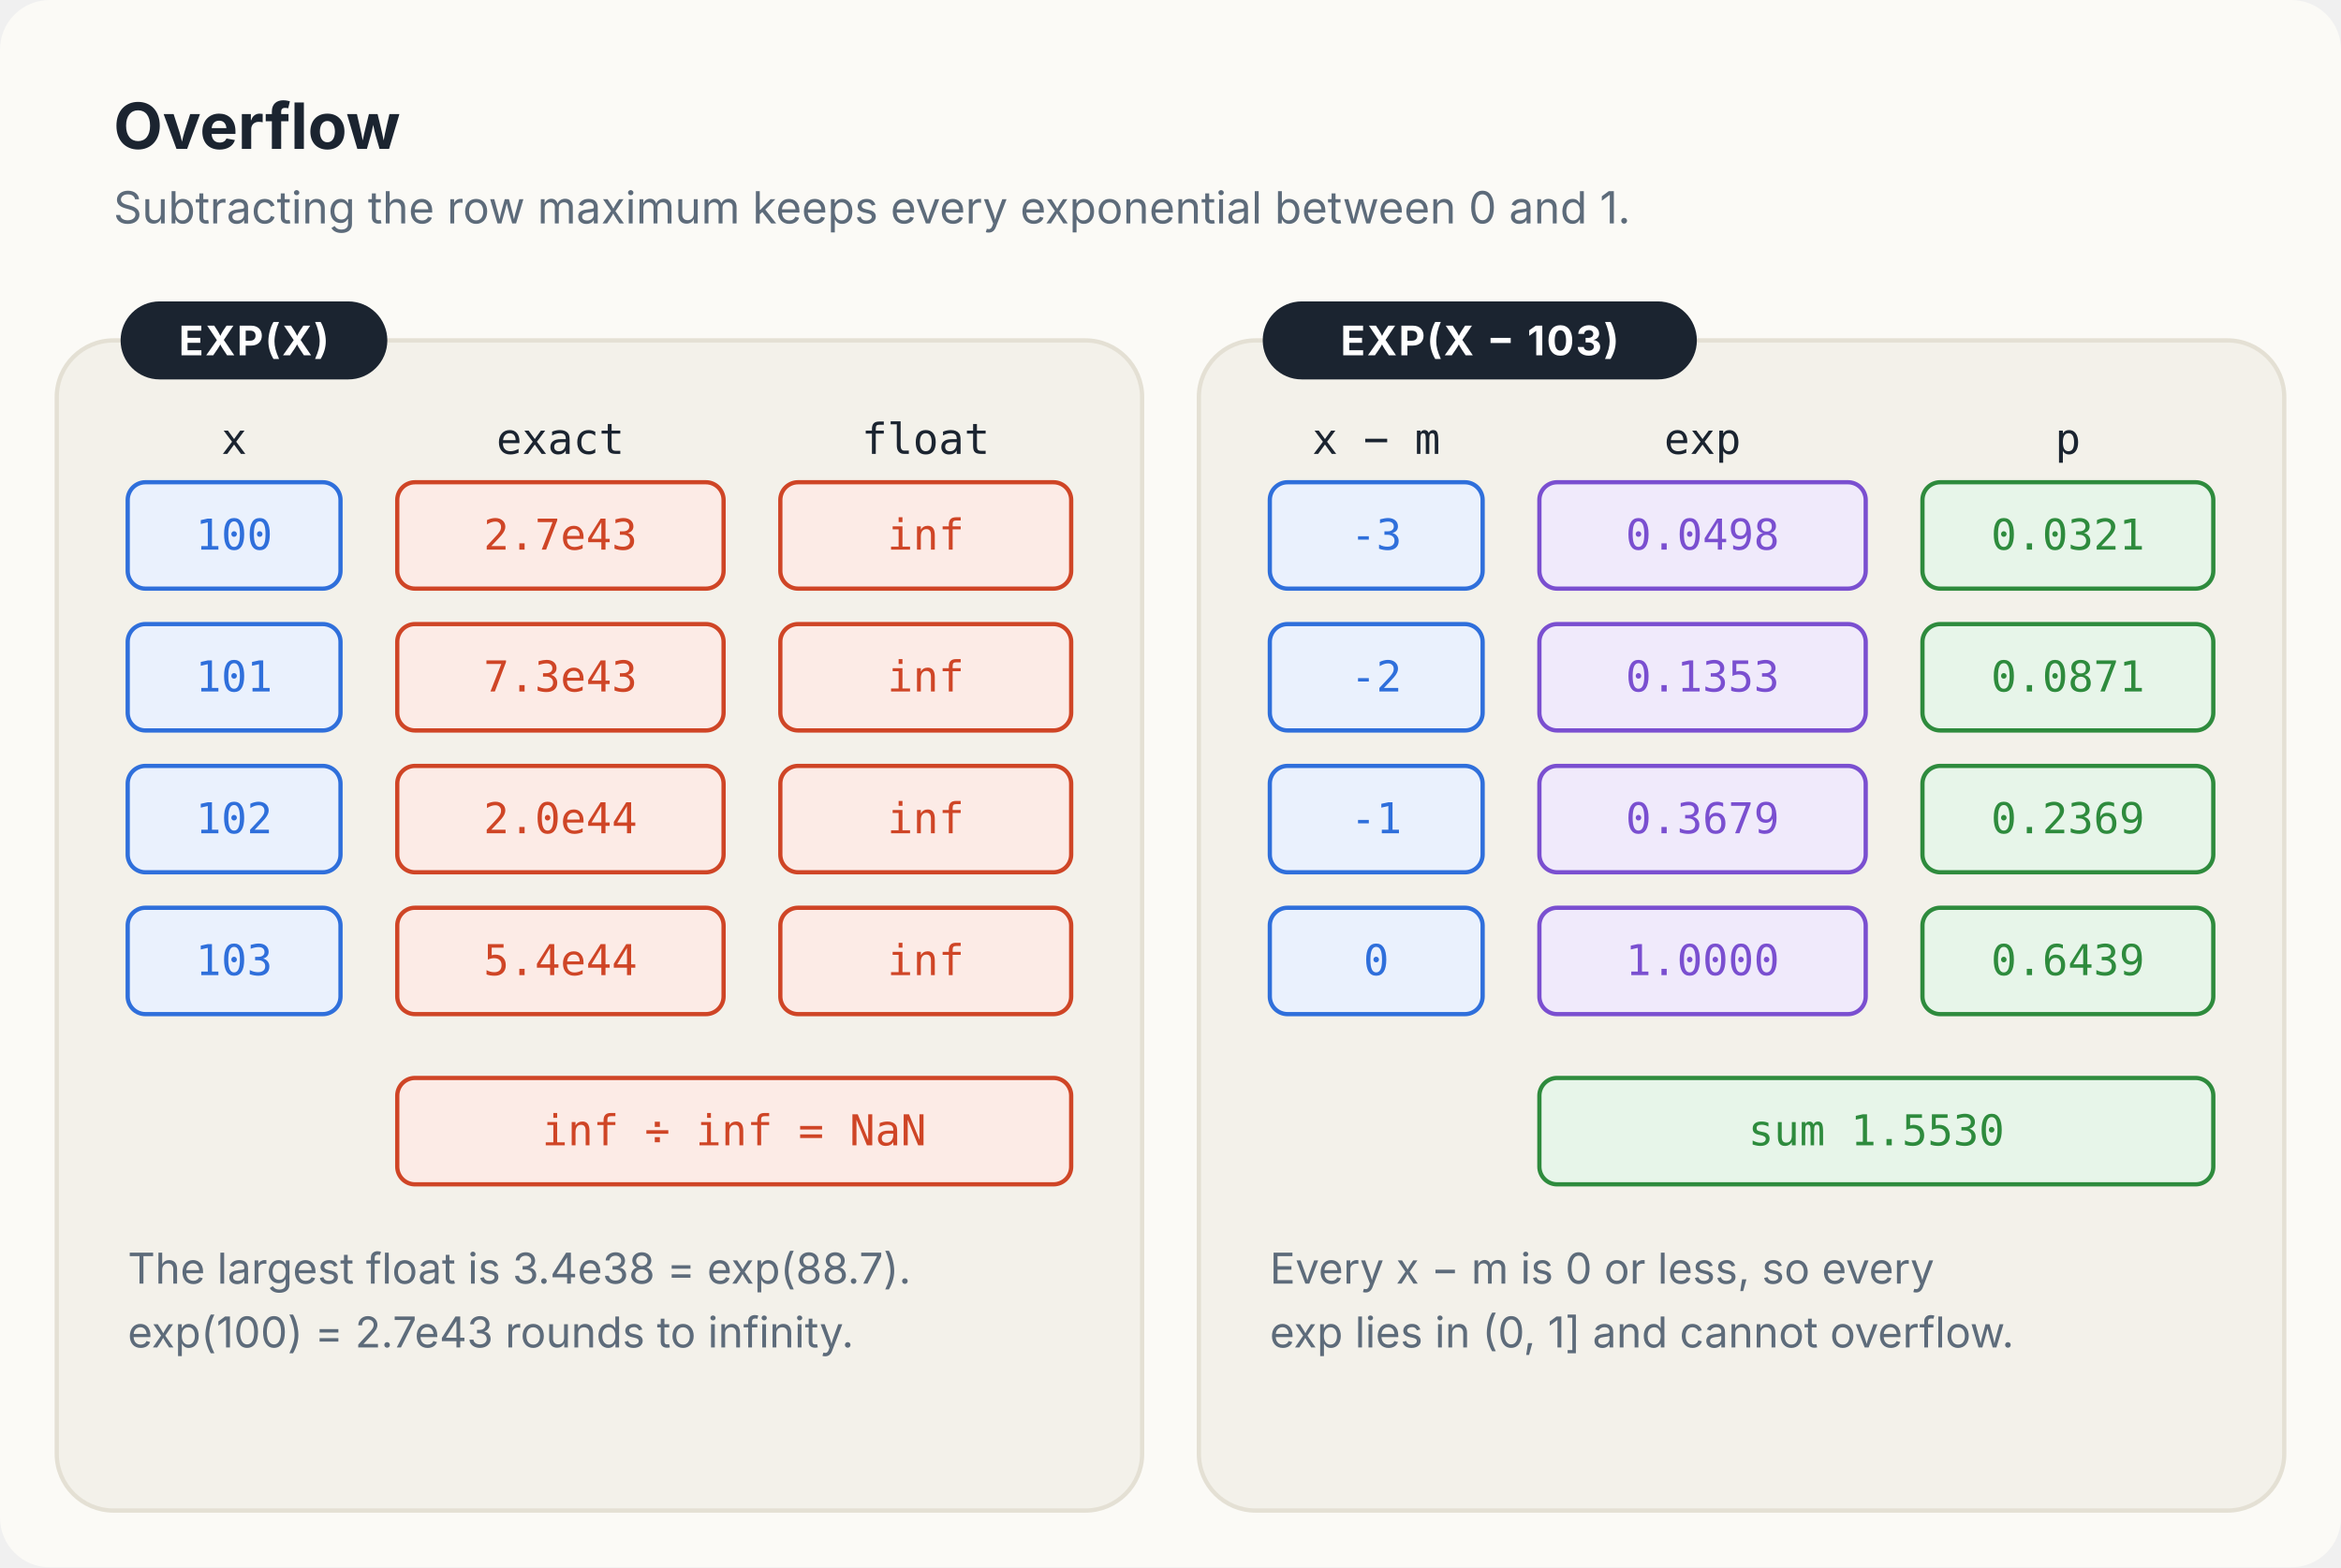
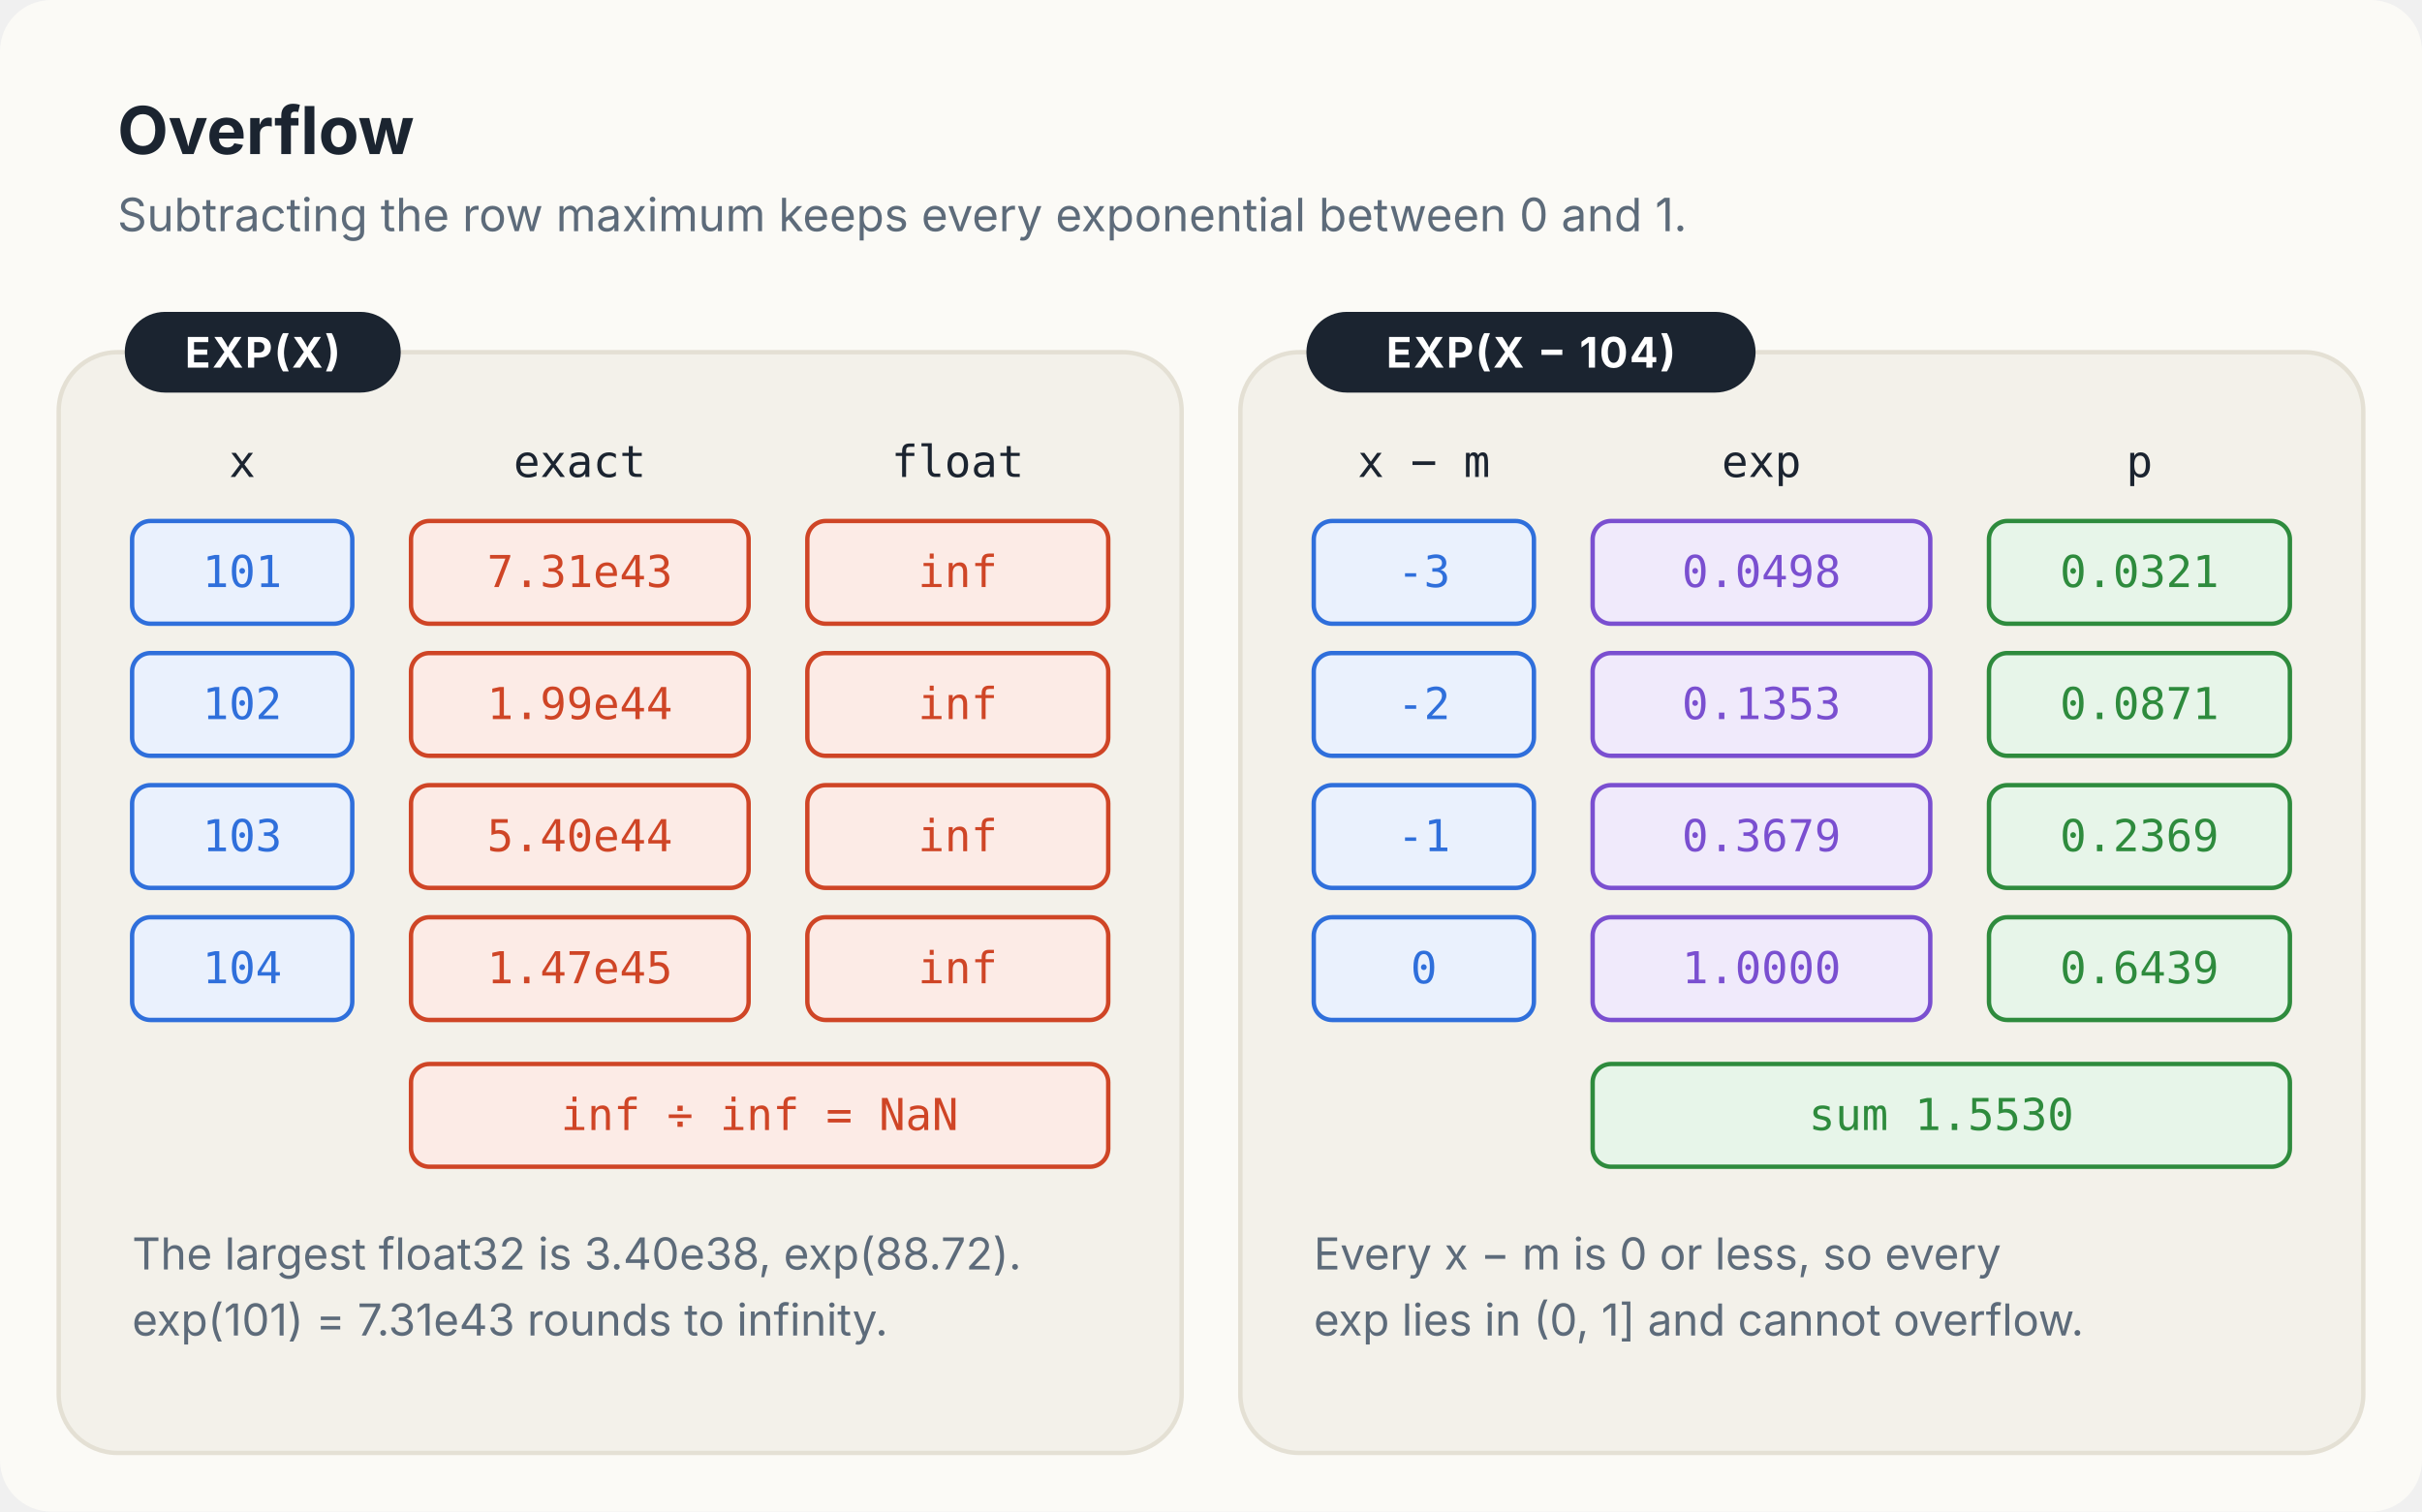
- <svg xmlns="http://www.w3.org/2000/svg" viewBox="0 0 660 442" width="660" height="442" role="img" aria-label="Left: the logits 100, 101, 102 and 103 have exponentials from 2.7e43 to 5.4e44, all above the largest float, 3.4e38, so each becomes infinity and the division gives NaN. Right: after subtracting the maximum 103 the arguments are -3 to 0, the exponentials 0.0498 to 1 sum to 1.5530, and the probabilities are 0.0321, 0.0871, 0.2369 and 0.6439.">
+ <svg xmlns="http://www.w3.org/2000/svg" viewBox="0 0 660 412" width="660" height="412" role="img" aria-label="Left: row 0 of X + 100 holds 101 to 104, whose exponentials 7.31e43 to 1.47e45 exceed the largest float32, 3.40e38, so each becomes infinity and every output is infinity divided by infinity, NaN. Right: after subtracting the maximum 104 the arguments are -3 to 0, the exponentials sum to 1.5530, and the outputs are 0.0321, 0.0871, 0.2369 and 0.6439, the same as for row 0 of X.">
  <style>
    text { font-family: Inter, "Segoe UI", "Helvetica Neue", Helvetica, Arial, sans-serif; fill: #1B2430; }
    .title { font-size: 18px; font-weight: 650; }
    .lede { font-size: 12.5px; fill: #5D6B7A; }
    .name { font-size: 14px; font-weight: 650; }
    .sub { font-size: 12px; fill: #5D6B7A; }
    .note { font-size: 12px; fill: #5D6B7A; }
    .tab { font-size: 11.5px; font-weight: 650; letter-spacing: 0.04em; fill: #5D6B7A; }
    .mono { font-family: "JetBrains Mono", "SF Mono", Menlo, Consolas, monospace; font-size: 12px; }
    .dim { fill: #8794A3; }
    .strong { font-weight: 700; }
    .trap { fill: #CF4526; font-weight: 700; }
    .pill { font-size: 11px; font-weight: 600; }
    .wire { fill: none; stroke: #3F5873; stroke-width: 1.8; stroke-linecap: round; stroke-linejoin: round; }
    .wire.danger { stroke: #CF4526; stroke-dasharray: 6 5; }
    .wire.idle { stroke: #7F8EA0; stroke-dasharray: 2 5; }
  </style>
  <defs>
    <filter id="lift" x="-10%" y="-10%" width="120%" height="135%">
      <feDropShadow dx="0" dy="2" stdDeviation="3" flood-color="#1B2430" flood-opacity="0.13" />
    </filter>
    <linearGradient id="thor-body" x1="0" y1="0" x2="0" y2="1">
      <stop offset="0" stop-color="#C6CCD5" />
      <stop offset="1" stop-color="#979EA9" />
    </linearGradient>
    <linearGradient id="switch-body" x1="0" y1="0" x2="0" y2="1">
      <stop offset="0" stop-color="#3B4656" />
      <stop offset="1" stop-color="#232B37" />
    </linearGradient>
    <marker id="head" viewBox="0 0 10 10" refX="8.5" refY="5" markerUnits="userSpaceOnUse" markerWidth="11" markerHeight="11" orient="auto">
      <path d="M0.5,1 L9,5 L0.5,9 Z" fill="#3F5873" />
    </marker>
    <marker id="head-danger" viewBox="0 0 10 10" refX="8.5" refY="5" markerUnits="userSpaceOnUse" markerWidth="11" markerHeight="11" orient="auto">
      <path d="M0.5,1 L9,5 L0.5,9 Z" fill="#CF4526" />
    </marker>
    <marker id="head-idle" viewBox="0 0 10 10" refX="8.5" refY="5" markerUnits="userSpaceOnUse" markerWidth="11" markerHeight="11" orient="auto">
      <path d="M0.5,1 L9,5 L0.5,9 Z" fill="#7F8EA0" />
    </marker>
  </defs>
-   <rect width="660" height="442" rx="14" fill="#FBFAF6" />
+   <rect width="660" height="412" rx="14" fill="#FBFAF6" />
  <text x="32.0" y="42.0" class="title" text-anchor="start" xml:space="preserve">Overflow</text>
  <text x="32.0" y="63.0" class="lede" text-anchor="start" xml:space="preserve">Subtracting the row maximum keeps every exponential between 0 and 1.</text>
-   <rect x="16" y="96" width="306" height="330" rx="16" fill="#F3F1EA" stroke="#E4E0D4" stroke-width="1.2" />
+   <rect x="16" y="96" width="306" height="300" rx="16" fill="#F3F1EA" stroke="#E4E0D4" stroke-width="1.2" />
  <rect x="34" y="85" width="75.2" height="22" rx="11" fill="#1B2430" />
  <text x="71.6" y="100.2" class="tab" text-anchor="middle" style="fill:#FFFFFF" xml:space="preserve">EXP(X)</text>
-   <rect x="338" y="96" width="306" height="330" rx="16" fill="#F3F1EA" stroke="#E4E0D4" stroke-width="1.2" />
+   <rect x="338" y="96" width="306" height="300" rx="16" fill="#F3F1EA" stroke="#E4E0D4" stroke-width="1.2" />
  <rect x="356" y="85" width="122.4" height="22" rx="11" fill="#1B2430" />
-   <text x="417.2" y="100.2" class="tab" text-anchor="middle" style="fill:#FFFFFF" xml:space="preserve">EXP(X − 103)</text>
-   <rect x="36.0" y="136.0" width="60.0" height="30.0" rx="5" fill="#EAF1FD" stroke="#2F6FDB" stroke-width="1.2" />
-   <text x="66.0" y="155.0" class="mono" text-anchor="middle" style="fill:#2F6FDB" xml:space="preserve">100</text>
-   <rect x="112.0" y="136.0" width="92.0" height="30.0" rx="5" fill="#FCEBE6" stroke="#CF4526" stroke-width="1.2" />
-   <text x="158.0" y="155.0" class="mono" text-anchor="middle" style="fill:#CF4526" xml:space="preserve">2.7e43</text>
-   <rect x="220.0" y="136.0" width="82.0" height="30.0" rx="5" fill="#FCEBE6" stroke="#CF4526" stroke-width="1.2" />
-   <text x="261.0" y="155.0" class="mono" text-anchor="middle" style="fill:#CF4526" xml:space="preserve">inf</text>
-   <rect x="358.0" y="136.0" width="60.0" height="30.0" rx="5" fill="#EAF1FD" stroke="#2F6FDB" stroke-width="1.2" />
-   <text x="388.0" y="155.0" class="mono" text-anchor="middle" style="fill:#2F6FDB" xml:space="preserve">-3</text>
-   <rect x="434.0" y="136.0" width="92.0" height="30.0" rx="5" fill="#F0EAFB" stroke="#7A4FD0" stroke-width="1.2" />
-   <text x="480.0" y="155.0" class="mono" text-anchor="middle" style="fill:#7A4FD0" xml:space="preserve">0.0498</text>
-   <rect x="542.0" y="136.0" width="82.0" height="30.0" rx="5" fill="#E7F5E9" stroke="#2E8B3D" stroke-width="1.2" />
-   <text x="583.0" y="155.0" class="mono" text-anchor="middle" style="fill:#2E8B3D" xml:space="preserve">0.0321</text>
-   <rect x="36.0" y="176.0" width="60.0" height="30.0" rx="5" fill="#EAF1FD" stroke="#2F6FDB" stroke-width="1.2" />
-   <text x="66.0" y="195.0" class="mono" text-anchor="middle" style="fill:#2F6FDB" xml:space="preserve">101</text>
-   <rect x="112.0" y="176.0" width="92.0" height="30.0" rx="5" fill="#FCEBE6" stroke="#CF4526" stroke-width="1.2" />
-   <text x="158.0" y="195.0" class="mono" text-anchor="middle" style="fill:#CF4526" xml:space="preserve">7.3e43</text>
-   <rect x="220.0" y="176.0" width="82.0" height="30.0" rx="5" fill="#FCEBE6" stroke="#CF4526" stroke-width="1.2" />
-   <text x="261.0" y="195.0" class="mono" text-anchor="middle" style="fill:#CF4526" xml:space="preserve">inf</text>
-   <rect x="358.0" y="176.0" width="60.0" height="30.0" rx="5" fill="#EAF1FD" stroke="#2F6FDB" stroke-width="1.2" />
-   <text x="388.0" y="195.0" class="mono" text-anchor="middle" style="fill:#2F6FDB" xml:space="preserve">-2</text>
-   <rect x="434.0" y="176.0" width="92.0" height="30.0" rx="5" fill="#F0EAFB" stroke="#7A4FD0" stroke-width="1.2" />
-   <text x="480.0" y="195.0" class="mono" text-anchor="middle" style="fill:#7A4FD0" xml:space="preserve">0.1353</text>
-   <rect x="542.0" y="176.0" width="82.0" height="30.0" rx="5" fill="#E7F5E9" stroke="#2E8B3D" stroke-width="1.2" />
-   <text x="583.0" y="195.0" class="mono" text-anchor="middle" style="fill:#2E8B3D" xml:space="preserve">0.0871</text>
-   <rect x="36.0" y="216.0" width="60.0" height="30.0" rx="5" fill="#EAF1FD" stroke="#2F6FDB" stroke-width="1.2" />
-   <text x="66.0" y="235.0" class="mono" text-anchor="middle" style="fill:#2F6FDB" xml:space="preserve">102</text>
-   <rect x="112.0" y="216.0" width="92.0" height="30.0" rx="5" fill="#FCEBE6" stroke="#CF4526" stroke-width="1.2" />
-   <text x="158.0" y="235.0" class="mono" text-anchor="middle" style="fill:#CF4526" xml:space="preserve">2.0e44</text>
-   <rect x="220.0" y="216.0" width="82.0" height="30.0" rx="5" fill="#FCEBE6" stroke="#CF4526" stroke-width="1.2" />
-   <text x="261.0" y="235.0" class="mono" text-anchor="middle" style="fill:#CF4526" xml:space="preserve">inf</text>
-   <rect x="358.0" y="216.0" width="60.0" height="30.0" rx="5" fill="#EAF1FD" stroke="#2F6FDB" stroke-width="1.2" />
-   <text x="388.0" y="235.0" class="mono" text-anchor="middle" style="fill:#2F6FDB" xml:space="preserve">-1</text>
-   <rect x="434.0" y="216.0" width="92.0" height="30.0" rx="5" fill="#F0EAFB" stroke="#7A4FD0" stroke-width="1.2" />
-   <text x="480.0" y="235.0" class="mono" text-anchor="middle" style="fill:#7A4FD0" xml:space="preserve">0.3679</text>
-   <rect x="542.0" y="216.0" width="82.0" height="30.0" rx="5" fill="#E7F5E9" stroke="#2E8B3D" stroke-width="1.2" />
-   <text x="583.0" y="235.0" class="mono" text-anchor="middle" style="fill:#2E8B3D" xml:space="preserve">0.2369</text>
-   <rect x="36.0" y="256.0" width="60.0" height="30.0" rx="5" fill="#EAF1FD" stroke="#2F6FDB" stroke-width="1.2" />
-   <text x="66.0" y="275.0" class="mono" text-anchor="middle" style="fill:#2F6FDB" xml:space="preserve">103</text>
-   <rect x="112.0" y="256.0" width="92.0" height="30.0" rx="5" fill="#FCEBE6" stroke="#CF4526" stroke-width="1.2" />
-   <text x="158.0" y="275.0" class="mono" text-anchor="middle" style="fill:#CF4526" xml:space="preserve">5.4e44</text>
-   <rect x="220.0" y="256.0" width="82.0" height="30.0" rx="5" fill="#FCEBE6" stroke="#CF4526" stroke-width="1.2" />
-   <text x="261.0" y="275.0" class="mono" text-anchor="middle" style="fill:#CF4526" xml:space="preserve">inf</text>
-   <rect x="358.0" y="256.0" width="60.0" height="30.0" rx="5" fill="#EAF1FD" stroke="#2F6FDB" stroke-width="1.2" />
-   <text x="388.0" y="275.0" class="mono" text-anchor="middle" style="fill:#2F6FDB" xml:space="preserve">0</text>
-   <rect x="434.0" y="256.0" width="92.0" height="30.0" rx="5" fill="#F0EAFB" stroke="#7A4FD0" stroke-width="1.2" />
-   <text x="480.0" y="275.0" class="mono" text-anchor="middle" style="fill:#7A4FD0" xml:space="preserve">1.0000</text>
-   <rect x="542.0" y="256.0" width="82.0" height="30.0" rx="5" fill="#E7F5E9" stroke="#2E8B3D" stroke-width="1.2" />
-   <text x="583.0" y="275.0" class="mono" text-anchor="middle" style="fill:#2E8B3D" xml:space="preserve">0.6439</text>
-   <text x="66.0" y="128.0" class="mono" text-anchor="middle" xml:space="preserve">x</text>
-   <text x="158.0" y="128.0" class="mono" text-anchor="middle" xml:space="preserve">exact</text>
-   <text x="261.0" y="128.0" class="mono" text-anchor="middle" xml:space="preserve">float</text>
-   <text x="388.0" y="128.0" class="mono" text-anchor="middle" xml:space="preserve">x − m</text>
-   <text x="480.0" y="128.0" class="mono" text-anchor="middle" xml:space="preserve">exp</text>
-   <text x="583.0" y="128.0" class="mono" text-anchor="middle" xml:space="preserve">p</text>
-   <rect x="112.0" y="304.0" width="190.0" height="30.0" rx="5" fill="#FCEBE6" stroke="#CF4526" stroke-width="1.2" />
-   <text x="207.0" y="323.0" class="mono" text-anchor="middle" style="fill:#CF4526" xml:space="preserve">inf ÷ inf = NaN</text>
-   <rect x="434.0" y="304.0" width="190.0" height="30.0" rx="5" fill="#E7F5E9" stroke="#2E8B3D" stroke-width="1.2" />
-   <text x="529.0" y="323.0" class="mono" text-anchor="middle" style="fill:#2E8B3D" xml:space="preserve">sum 1.5530</text>
-   <text x="36.0" y="362.0" class="note" text-anchor="start" xml:space="preserve">The largest float is 3.4e38 = exp(88.7).</text>
-   <text x="36.0" y="380.0" class="note" text-anchor="start" xml:space="preserve">exp(100) = 2.7e43 rounds to infinity.</text>
-   <text x="358.0" y="362.0" class="note" text-anchor="start" xml:space="preserve">Every x − m is 0 or less, so every</text>
-   <text x="358.0" y="380.0" class="note" text-anchor="start" xml:space="preserve">exp lies in (0, 1] and cannot overflow.</text>
+   <text x="417.2" y="100.2" class="tab" text-anchor="middle" style="fill:#FFFFFF" xml:space="preserve">EXP(X − 104)</text>
+   <text x="66.0" y="130.0" class="mono" text-anchor="middle" xml:space="preserve">x</text>
+   <text x="158.0" y="130.0" class="mono" text-anchor="middle" xml:space="preserve">exact</text>
+   <text x="261.0" y="130.0" class="mono" text-anchor="middle" xml:space="preserve">float</text>
+   <text x="388.0" y="130.0" class="mono" text-anchor="middle" xml:space="preserve">x − m</text>
+   <text x="480.0" y="130.0" class="mono" text-anchor="middle" xml:space="preserve">exp</text>
+   <text x="583.0" y="130.0" class="mono" text-anchor="middle" xml:space="preserve">p</text>
+   <rect x="36.0" y="142.0" width="60.0" height="28.0" rx="5" fill="#EAF1FD" stroke="#2F6FDB" stroke-width="1.2" />
+   <text x="66.0" y="160.0" class="mono" text-anchor="middle" style="fill:#2F6FDB" xml:space="preserve">101</text>
+   <rect x="112.0" y="142.0" width="92.0" height="28.0" rx="5" fill="#FCEBE6" stroke="#CF4526" stroke-width="1.2" />
+   <text x="158.0" y="160.0" class="mono" text-anchor="middle" style="fill:#CF4526" xml:space="preserve">7.31e43</text>
+   <rect x="220.0" y="142.0" width="82.0" height="28.0" rx="5" fill="#FCEBE6" stroke="#CF4526" stroke-width="1.2" />
+   <text x="261.0" y="160.0" class="mono" text-anchor="middle" style="fill:#CF4526" xml:space="preserve">inf</text>
+   <rect x="358.0" y="142.0" width="60.0" height="28.0" rx="5" fill="#EAF1FD" stroke="#2F6FDB" stroke-width="1.2" />
+   <text x="388.0" y="160.0" class="mono" text-anchor="middle" style="fill:#2F6FDB" xml:space="preserve">-3</text>
+   <rect x="434.0" y="142.0" width="92.0" height="28.0" rx="5" fill="#F0EAFB" stroke="#7A4FD0" stroke-width="1.2" />
+   <text x="480.0" y="160.0" class="mono" text-anchor="middle" style="fill:#7A4FD0" xml:space="preserve">0.0498</text>
+   <rect x="542.0" y="142.0" width="82.0" height="28.0" rx="5" fill="#E7F5E9" stroke="#2E8B3D" stroke-width="1.2" />
+   <text x="583.0" y="160.0" class="mono" text-anchor="middle" style="fill:#2E8B3D" xml:space="preserve">0.0321</text>
+   <rect x="36.0" y="178.0" width="60.0" height="28.0" rx="5" fill="#EAF1FD" stroke="#2F6FDB" stroke-width="1.2" />
+   <text x="66.0" y="196.0" class="mono" text-anchor="middle" style="fill:#2F6FDB" xml:space="preserve">102</text>
+   <rect x="112.0" y="178.0" width="92.0" height="28.0" rx="5" fill="#FCEBE6" stroke="#CF4526" stroke-width="1.2" />
+   <text x="158.0" y="196.0" class="mono" text-anchor="middle" style="fill:#CF4526" xml:space="preserve">1.99e44</text>
+   <rect x="220.0" y="178.0" width="82.0" height="28.0" rx="5" fill="#FCEBE6" stroke="#CF4526" stroke-width="1.2" />
+   <text x="261.0" y="196.0" class="mono" text-anchor="middle" style="fill:#CF4526" xml:space="preserve">inf</text>
+   <rect x="358.0" y="178.0" width="60.0" height="28.0" rx="5" fill="#EAF1FD" stroke="#2F6FDB" stroke-width="1.2" />
+   <text x="388.0" y="196.0" class="mono" text-anchor="middle" style="fill:#2F6FDB" xml:space="preserve">-2</text>
+   <rect x="434.0" y="178.0" width="92.0" height="28.0" rx="5" fill="#F0EAFB" stroke="#7A4FD0" stroke-width="1.2" />
+   <text x="480.0" y="196.0" class="mono" text-anchor="middle" style="fill:#7A4FD0" xml:space="preserve">0.1353</text>
+   <rect x="542.0" y="178.0" width="82.0" height="28.0" rx="5" fill="#E7F5E9" stroke="#2E8B3D" stroke-width="1.2" />
+   <text x="583.0" y="196.0" class="mono" text-anchor="middle" style="fill:#2E8B3D" xml:space="preserve">0.0871</text>
+   <rect x="36.0" y="214.0" width="60.0" height="28.0" rx="5" fill="#EAF1FD" stroke="#2F6FDB" stroke-width="1.2" />
+   <text x="66.0" y="232.0" class="mono" text-anchor="middle" style="fill:#2F6FDB" xml:space="preserve">103</text>
+   <rect x="112.0" y="214.0" width="92.0" height="28.0" rx="5" fill="#FCEBE6" stroke="#CF4526" stroke-width="1.2" />
+   <text x="158.0" y="232.0" class="mono" text-anchor="middle" style="fill:#CF4526" xml:space="preserve">5.40e44</text>
+   <rect x="220.0" y="214.0" width="82.0" height="28.0" rx="5" fill="#FCEBE6" stroke="#CF4526" stroke-width="1.2" />
+   <text x="261.0" y="232.0" class="mono" text-anchor="middle" style="fill:#CF4526" xml:space="preserve">inf</text>
+   <rect x="358.0" y="214.0" width="60.0" height="28.0" rx="5" fill="#EAF1FD" stroke="#2F6FDB" stroke-width="1.2" />
+   <text x="388.0" y="232.0" class="mono" text-anchor="middle" style="fill:#2F6FDB" xml:space="preserve">-1</text>
+   <rect x="434.0" y="214.0" width="92.0" height="28.0" rx="5" fill="#F0EAFB" stroke="#7A4FD0" stroke-width="1.2" />
+   <text x="480.0" y="232.0" class="mono" text-anchor="middle" style="fill:#7A4FD0" xml:space="preserve">0.3679</text>
+   <rect x="542.0" y="214.0" width="82.0" height="28.0" rx="5" fill="#E7F5E9" stroke="#2E8B3D" stroke-width="1.2" />
+   <text x="583.0" y="232.0" class="mono" text-anchor="middle" style="fill:#2E8B3D" xml:space="preserve">0.2369</text>
+   <rect x="36.0" y="250.0" width="60.0" height="28.0" rx="5" fill="#EAF1FD" stroke="#2F6FDB" stroke-width="1.2" />
+   <text x="66.0" y="268.0" class="mono" text-anchor="middle" style="fill:#2F6FDB" xml:space="preserve">104</text>
+   <rect x="112.0" y="250.0" width="92.0" height="28.0" rx="5" fill="#FCEBE6" stroke="#CF4526" stroke-width="1.2" />
+   <text x="158.0" y="268.0" class="mono" text-anchor="middle" style="fill:#CF4526" xml:space="preserve">1.47e45</text>
+   <rect x="220.0" y="250.0" width="82.0" height="28.0" rx="5" fill="#FCEBE6" stroke="#CF4526" stroke-width="1.2" />
+   <text x="261.0" y="268.0" class="mono" text-anchor="middle" style="fill:#CF4526" xml:space="preserve">inf</text>
+   <rect x="358.0" y="250.0" width="60.0" height="28.0" rx="5" fill="#EAF1FD" stroke="#2F6FDB" stroke-width="1.2" />
+   <text x="388.0" y="268.0" class="mono" text-anchor="middle" style="fill:#2F6FDB" xml:space="preserve">0</text>
+   <rect x="434.0" y="250.0" width="92.0" height="28.0" rx="5" fill="#F0EAFB" stroke="#7A4FD0" stroke-width="1.2" />
+   <text x="480.0" y="268.0" class="mono" text-anchor="middle" style="fill:#7A4FD0" xml:space="preserve">1.0000</text>
+   <rect x="542.0" y="250.0" width="82.0" height="28.0" rx="5" fill="#E7F5E9" stroke="#2E8B3D" stroke-width="1.2" />
+   <text x="583.0" y="268.0" class="mono" text-anchor="middle" style="fill:#2E8B3D" xml:space="preserve">0.6439</text>
+   <rect x="112.0" y="290.0" width="190.0" height="28.0" rx="5" fill="#FCEBE6" stroke="#CF4526" stroke-width="1.2" />
+   <text x="207.0" y="308.0" class="mono" text-anchor="middle" style="fill:#CF4526" xml:space="preserve">inf ÷ inf = NaN</text>
+   <rect x="434.0" y="290.0" width="190.0" height="28.0" rx="5" fill="#E7F5E9" stroke="#2E8B3D" stroke-width="1.2" />
+   <text x="529.0" y="308.0" class="mono" text-anchor="middle" style="fill:#2E8B3D" xml:space="preserve">sum 1.5530</text>
+   <text x="36.0" y="346.0" class="note" text-anchor="start" xml:space="preserve">The largest float32 is 3.40e38, exp(88.72).</text>
+   <text x="36.0" y="364.0" class="note" text-anchor="start" xml:space="preserve">exp(101) = 7.31e43 rounds to infinity.</text>
+   <text x="358.0" y="346.0" class="note" text-anchor="start" xml:space="preserve">Every x − m is 0 or less, so every</text>
+   <text x="358.0" y="364.0" class="note" text-anchor="start" xml:space="preserve">exp lies in (0, 1] and cannot overflow.</text>
</svg>
